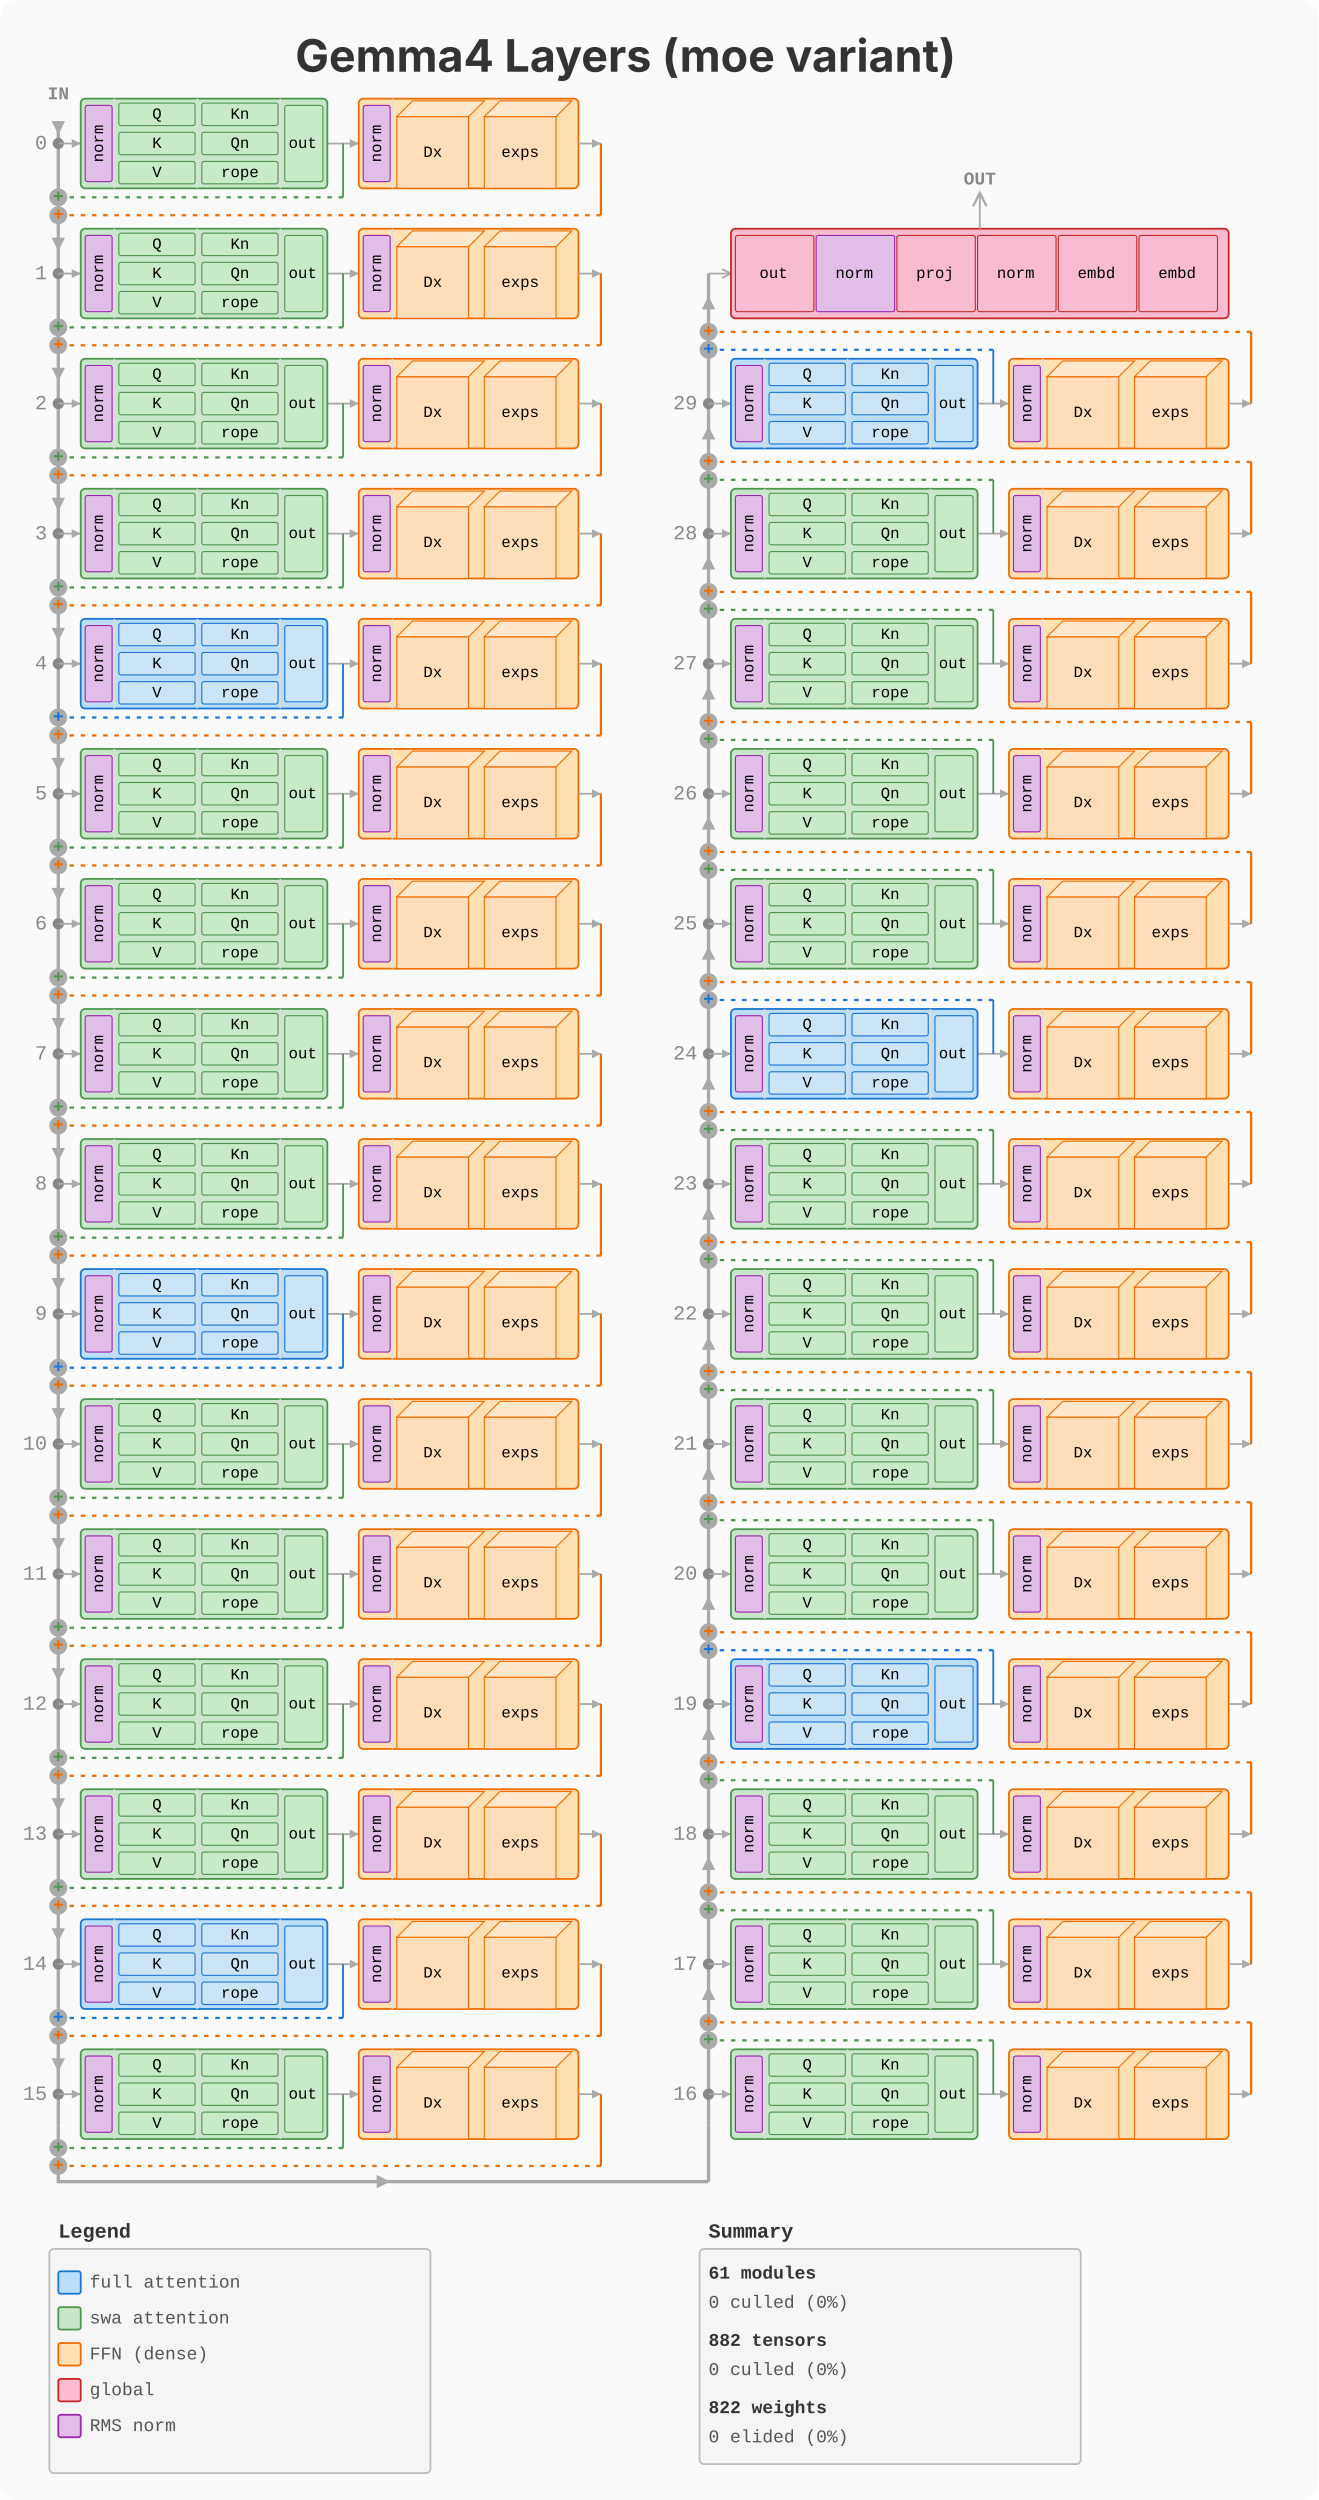
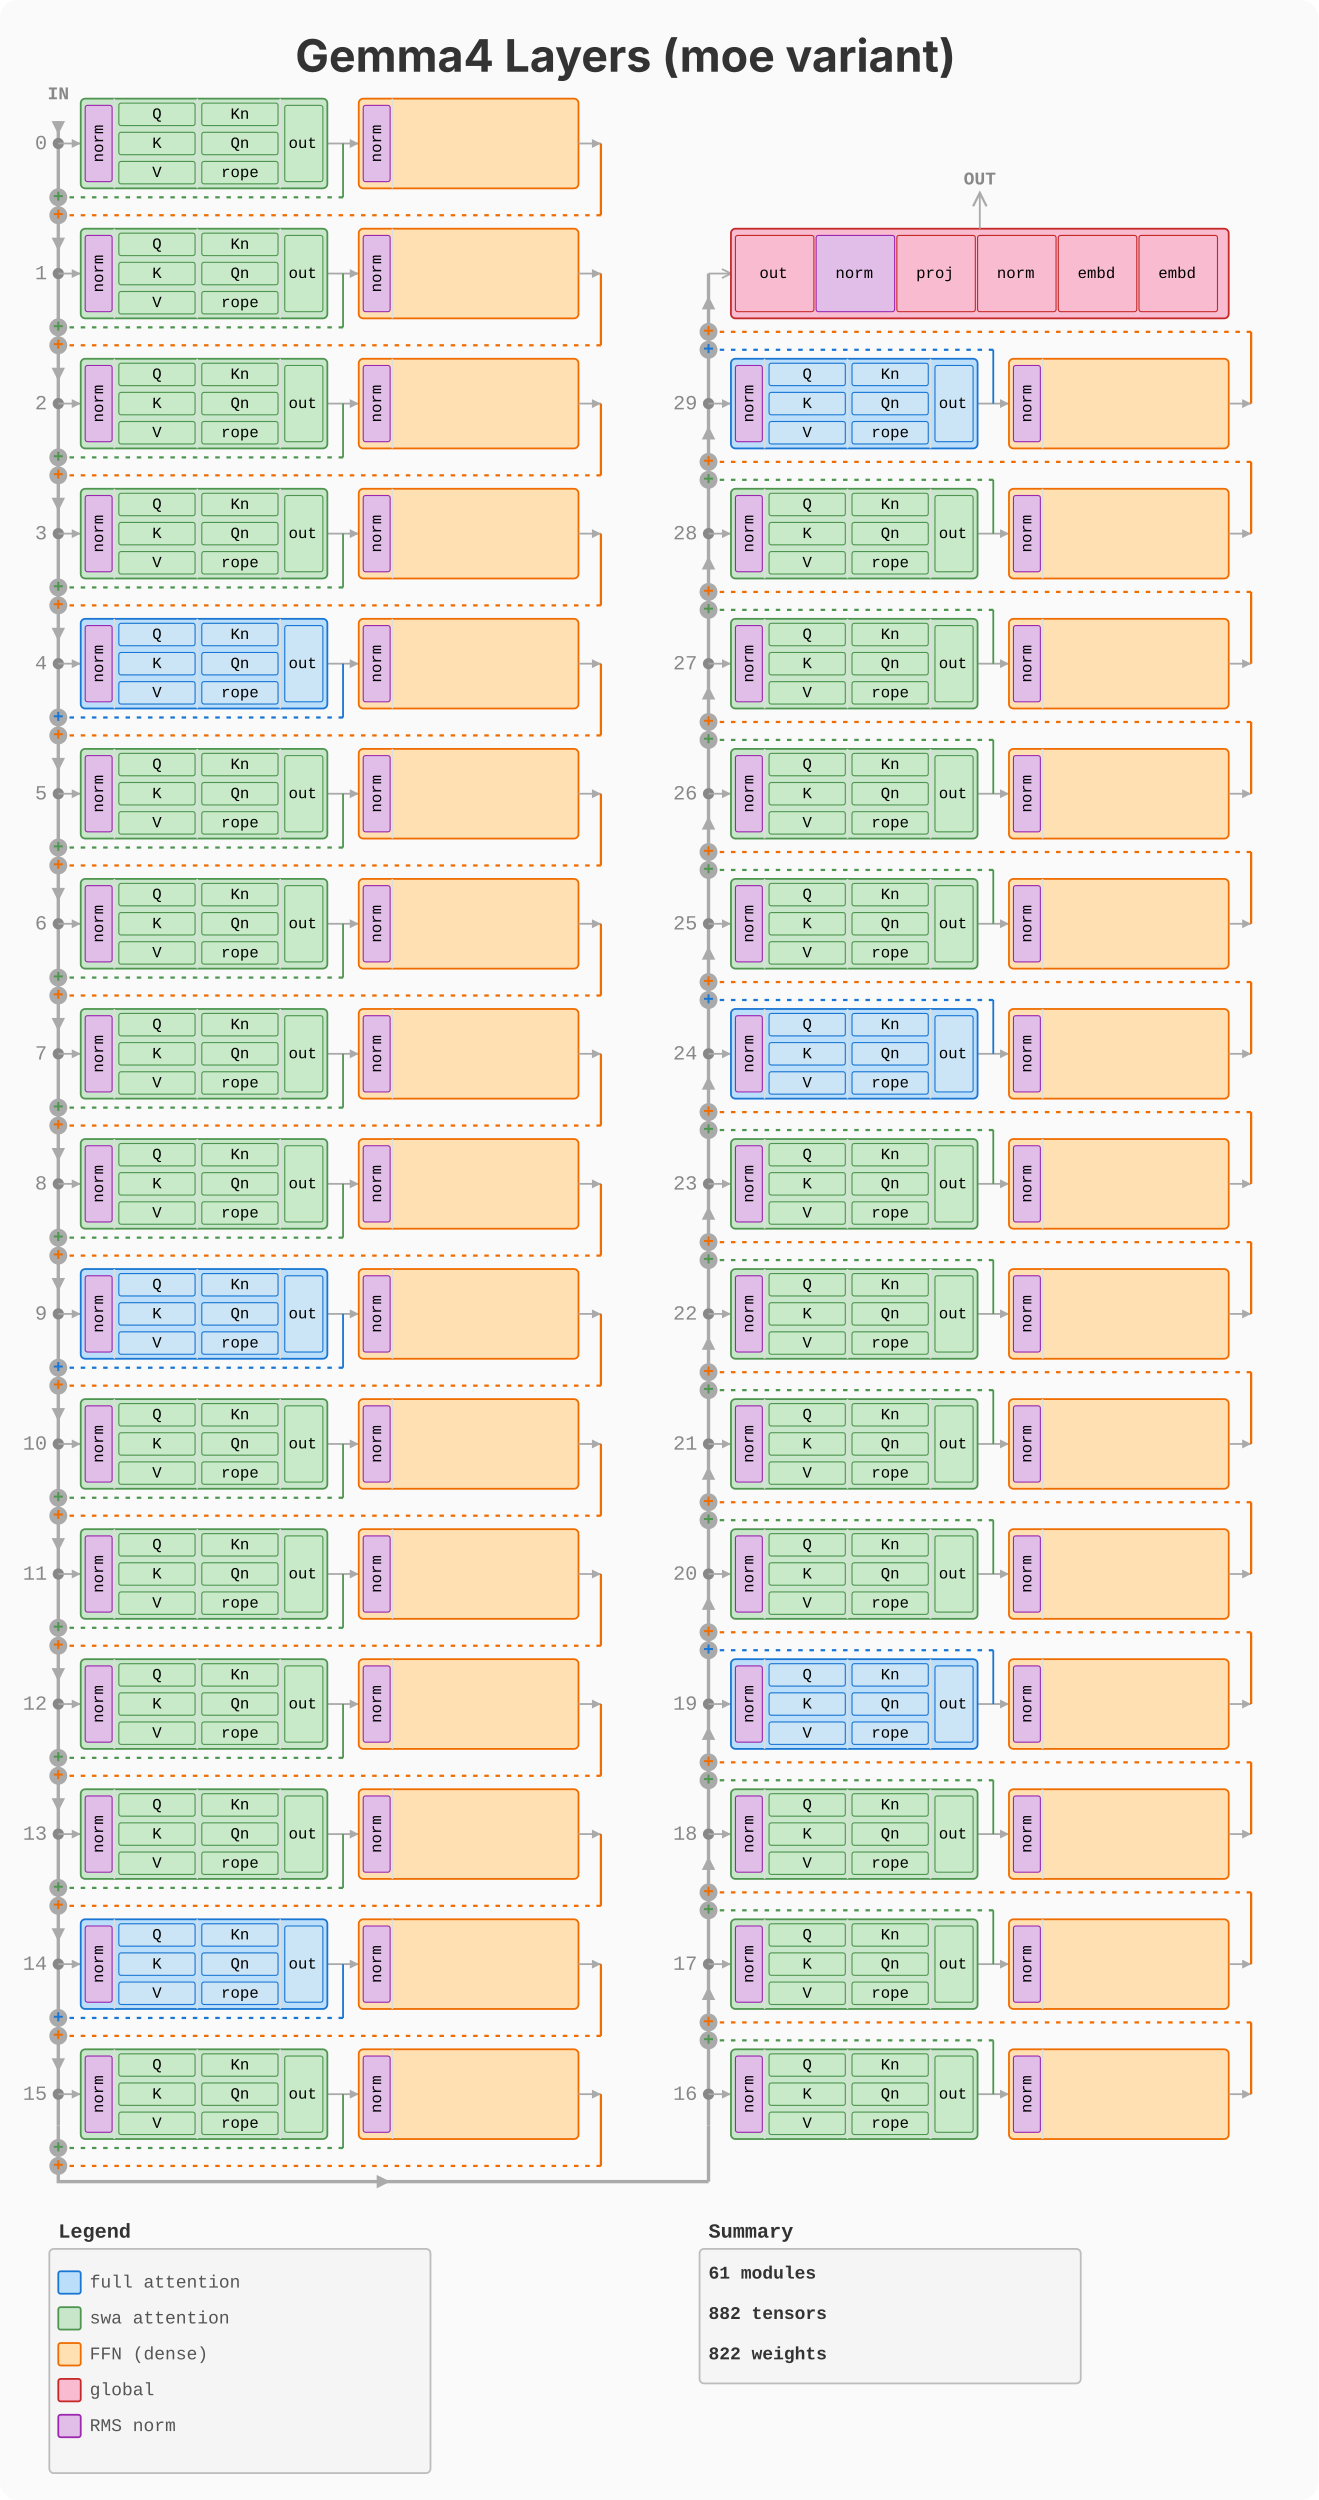
<svg xmlns="http://www.w3.org/2000/svg" viewBox="0 0 588 1115">
  <style>
  text { font-family: 'Courier New', monospace; }
  .title { font-size: 20px; font-weight: bold; fill: #333333; font-family: system-ui, -apple-system, sans-serif; }
  .hdr   { font-size: 9px; font-weight: bold; fill: #333333; text-anchor: middle; dominant-baseline: middle; }
  .lbl   { font-size: 9px; fill: #888888; text-anchor: end; dominant-baseline: middle; }
  .tlbl  { font-size: 7px; fill: #000000; text-anchor: middle; dominant-baseline: middle; }
  .io    { font-size: 8px; font-weight: bold; fill: #888888; text-anchor: middle; dominant-baseline: middle; }
  .gtxt  { font-size: 9px; text-anchor: middle; dominant-baseline: middle; }
  .ltxt  { font-size: 8px; fill: #555555; dominant-baseline: middle; }
  .shdr  { font-size: 8px; font-weight: bold; fill: #333333; dominant-baseline: middle; }
  .etxt  { font-size: 6px; fill: #999999; text-anchor: middle; dominant-baseline: hanging; }
</style>
  <defs>
    <linearGradient id="zm_full_attention" x1="0" y1="0" x2="0" y2="1">
      <stop offset="0%%" stop-color="#e3f2fd" />
      <stop offset="100%%" stop-color="#bbdefb" />
    </linearGradient>
    <linearGradient id="zm_swa" x1="0" y1="0" x2="0" y2="1">
      <stop offset="0%%" stop-color="#e8f5e9" />
      <stop offset="100%%" stop-color="#c8e6c9" />
    </linearGradient>
    <linearGradient id="zm_recurrent" x1="0" y1="0" x2="0" y2="1">
      <stop offset="0%%" stop-color="#e8f5e9" />
      <stop offset="100%%" stop-color="#c8e6c9" />
    </linearGradient>
    <linearGradient id="zm_ffn" x1="0" y1="0" x2="0" y2="1">
      <stop offset="0%%" stop-color="#fff3e0" />
      <stop offset="100%%" stop-color="#ffe0b2" />
    </linearGradient>
    <linearGradient id="zm_global" x1="0" y1="0" x2="0" y2="1">
      <stop offset="0%%" stop-color="#fce4ec" />
      <stop offset="100%%" stop-color="#f8bbd0" />
    </linearGradient>
    <symbol id="blk-full_attention" overflow="visible">
      <rect x="0" y="0" width="110" height="40" fill="url(#zm_full_attention)" stroke="#1976D2" stroke-width="0.8" rx="2" />
      <rect x="2" y="3" width="12" height="34" fill="#e1bee7" stroke="#9C27B0" stroke-width="0.5" rx="1" />
      <text class="tlbl" x="8" y="20" transform="rotate(-90,8,20)">norm</text>
      <line x1="15" y1="0" x2="15" y2="40" stroke="#DDDDDD" stroke-width="0.7" />
      <rect x="17" y="2" width="34" height="10" fill="#cce5f6" stroke="#1976D2" stroke-width="0.5" rx="1" />
      <text class="tlbl" x="34" y="7">Q</text>
      <rect x="17" y="15" width="34" height="10" fill="#cce5f6" stroke="#1976D2" stroke-width="0.5" rx="1" />
      <text class="tlbl" x="34" y="20">K</text>
      <rect x="17" y="28" width="34" height="10" fill="#cce5f6" stroke="#1976D2" stroke-width="0.5" rx="1" />
      <text class="tlbl" x="34" y="33">V</text>
      <line x1="52" y1="0" x2="52" y2="40" stroke="#DDDDDD" stroke-width="0.7" />
      <rect x="54" y="2" width="34" height="10" fill="#cce5f6" stroke="#1976D2" stroke-width="0.5" rx="1" />
      <text class="tlbl" x="71" y="7">Kn</text>
      <rect x="54" y="15" width="34" height="10" fill="#cce5f6" stroke="#1976D2" stroke-width="0.5" rx="1" />
      <text class="tlbl" x="71" y="20">Qn</text>
      <rect x="54" y="28" width="34" height="10" fill="#cce5f6" stroke="#1976D2" stroke-width="0.5" rx="1" />
      <text class="tlbl" x="71" y="33">rope</text>
      <line x1="89" y1="0" x2="89" y2="40" stroke="#DDDDDD" stroke-width="0.7" />
      <rect x="91" y="3" width="17" height="34" fill="#cce5f6" stroke="#1976D2" stroke-width="0.5" rx="1" />
      <text class="tlbl" x="99" y="20">out</text>
    </symbol>
    <symbol id="blk-full_attention-desc" overflow="visible">
      <use href="#blk-full_attention" />
      <line x1="117" y1="20" x2="117" y2="44" stroke="#1976D2" stroke-width="0.8" />
      <path d="M 117,44 L -10,44" fill="none" stroke="#1976D2" stroke-width="1.0" stroke-dasharray="2,3" />
      <circle cx="-10" cy="44" r="4" fill="#AAAAAA" />
      <text x="-10" y="44" text-anchor="middle" dominant-baseline="central" font-size="8" font-weight="bold" fill="#1976D2">+</text>
    </symbol>
    <symbol id="blk-full_attention-asc" overflow="visible">
      <use href="#blk-full_attention" />
      <line x1="117" y1="20" x2="117" y2="-4" stroke="#1976D2" stroke-width="0.8" />
      <path d="M 117,-4 L -10,-4" fill="none" stroke="#1976D2" stroke-width="1.0" stroke-dasharray="2,3" />
      <circle cx="-10" cy="-4" r="4" fill="#AAAAAA" />
      <text x="-10" y="-4" text-anchor="middle" dominant-baseline="central" font-size="8" font-weight="bold" fill="#1976D2">+</text>
    </symbol>
    <symbol id="blk-swa_attention" overflow="visible">
      <rect x="0" y="0" width="110" height="40" fill="url(#zm_swa)" stroke="#4E9650" stroke-width="0.8" rx="2" />
      <rect x="2" y="3" width="12" height="34" fill="#e1bee7" stroke="#9C27B0" stroke-width="0.5" rx="1" />
      <text class="tlbl" x="8" y="20" transform="rotate(-90,8,20)">norm</text>
      <line x1="15" y1="0" x2="15" y2="40" stroke="#DDDDDD" stroke-width="0.7" />
      <rect x="17" y="2" width="34" height="10" fill="#c8eac8" stroke="#4E9650" stroke-width="0.5" rx="1" />
      <text class="tlbl" x="34" y="7">Q</text>
      <rect x="17" y="15" width="34" height="10" fill="#c8eac8" stroke="#4E9650" stroke-width="0.5" rx="1" />
      <text class="tlbl" x="34" y="20">K</text>
      <rect x="17" y="28" width="34" height="10" fill="#c8eac8" stroke="#4E9650" stroke-width="0.5" rx="1" />
      <text class="tlbl" x="34" y="33">V</text>
      <line x1="52" y1="0" x2="52" y2="40" stroke="#DDDDDD" stroke-width="0.7" />
      <rect x="54" y="2" width="34" height="10" fill="#c8eac8" stroke="#4E9650" stroke-width="0.5" rx="1" />
      <text class="tlbl" x="71" y="7">Kn</text>
      <rect x="54" y="15" width="34" height="10" fill="#c8eac8" stroke="#4E9650" stroke-width="0.5" rx="1" />
      <text class="tlbl" x="71" y="20">Qn</text>
      <rect x="54" y="28" width="34" height="10" fill="#c8eac8" stroke="#4E9650" stroke-width="0.5" rx="1" />
      <text class="tlbl" x="71" y="33">rope</text>
      <line x1="89" y1="0" x2="89" y2="40" stroke="#DDDDDD" stroke-width="0.7" />
      <rect x="91" y="3" width="17" height="34" fill="#c8eac8" stroke="#4E9650" stroke-width="0.5" rx="1" />
      <text class="tlbl" x="99" y="20">out</text>
    </symbol>
    <symbol id="blk-swa_attention-desc" overflow="visible">
      <use href="#blk-swa_attention" />
      <line x1="117" y1="20" x2="117" y2="44" stroke="#4E9650" stroke-width="0.8" />
      <path d="M 117,44 L -10,44" fill="none" stroke="#4E9650" stroke-width="1.0" stroke-dasharray="2,3" />
      <circle cx="-10" cy="44" r="4" fill="#AAAAAA" />
      <text x="-10" y="44" text-anchor="middle" dominant-baseline="central" font-size="8" font-weight="bold" fill="#4E9650">+</text>
    </symbol>
    <symbol id="blk-swa_attention-asc" overflow="visible">
      <use href="#blk-swa_attention" />
      <line x1="117" y1="20" x2="117" y2="-4" stroke="#4E9650" stroke-width="0.8" />
      <path d="M 117,-4 L -10,-4" fill="none" stroke="#4E9650" stroke-width="1.0" stroke-dasharray="2,3" />
      <circle cx="-10" cy="-4" r="4" fill="#AAAAAA" />
      <text x="-10" y="-4" text-anchor="middle" dominant-baseline="central" font-size="8" font-weight="bold" fill="#4E9650">+</text>
    </symbol>
    <symbol id="ffn-moe" overflow="visible">
      <rect x="0" y="0" width="98" height="40" fill="url(#zm_ffn)" stroke="#EF6C00" stroke-width="0.8" rx="2" />
      <rect x="2" y="3" width="12" height="34" fill="#e1bee7" stroke="#9C27B0" stroke-width="0.5" rx="1" />
      <text class="tlbl" x="8" y="20" transform="rotate(-90,8,20)">norm</text>
      <line x1="15" y1="0" x2="15" y2="40" stroke="#DDDDDD" stroke-width="0.7" />
-       <rect x="17" y="8" width="32" height="32" fill="#ffddb8" stroke="#EF6C00" stroke-width="0.5" />
-       <polygon points="17,8 24,1 56,1 49,8" fill="#ffe8cc" stroke="#EF6C00" stroke-width="0.5" />
-       <text class="tlbl" x="33" y="24">Dx</text>
-       <rect x="56" y="8" width="32" height="32" fill="#ffddb8" stroke="#EF6C00" stroke-width="0.5" />
-       <polygon points="56,8 63,1 95,1 88,8" fill="#ffe8cc" stroke="#EF6C00" stroke-width="0.5" />
-       <text class="tlbl" x="72" y="24">exps</text>
      <line x1="98" y1="20" x2="108" y2="20" stroke="#AAAAAA" stroke-width="0.8" />
      <polygon points="104,18 108,20 104,22" fill="#AAAAAA" />
    </symbol>
    <symbol id="ffn-moe-desc" overflow="visible">
      <use href="#ffn-moe" />
      <line x1="108" y1="20" x2="108" y2="52" stroke="#EF6C00" stroke-width="1.0" />
      <path d="M 108,52 L -134,52" fill="none" stroke="#EF6C00" stroke-width="1.0" stroke-dasharray="2,3" />
      <circle cx="-134" cy="52" r="4" fill="#AAAAAA" />
      <text x="-134" y="52" text-anchor="middle" dominant-baseline="central" font-size="8" font-weight="bold" fill="#EF6C00">+</text>
    </symbol>
    <symbol id="ffn-moe-asc" overflow="visible">
      <use href="#ffn-moe" />
      <line x1="108" y1="20" x2="108" y2="-12" stroke="#EF6C00" stroke-width="1.0" />
      <path d="M 108,-12 L -134,-12" fill="none" stroke="#EF6C00" stroke-width="1.0" stroke-dasharray="2,3" />
      <circle cx="-134" cy="-12" r="4" fill="#AAAAAA" />
      <text x="-134" y="-12" text-anchor="middle" dominant-baseline="central" font-size="8" font-weight="bold" fill="#EF6C00">+</text>
    </symbol>
    <symbol id="row-chrome" overflow="visible">
      <circle cx="26" cy="0" r="2.5" fill="#888888" />
      <line x1="26" y1="0" x2="36" y2="0" stroke="#AAAAAA" stroke-width="0.8" />
      <polygon points="32,-2 36,0 32,2" fill="#AAAAAA" />
      <line x1="146" y1="0" x2="160" y2="0" stroke="#AAAAAA" stroke-width="0.8" />
      <polygon points="156,-2 160,0 156,2" fill="#AAAAAA" />
    </symbol>
    <symbol id="global-row" overflow="visible">
      <line x1="26" y1="0" x2="36" y2="0" stroke="#AAAAAA" stroke-width="0.8" />
      <polyline points="32,-2 36,0 32,2" fill="none" stroke="#AAAAAA" stroke-width="0.8" />
      <rect x="36" y="-20" width="222" height="40" fill="url(#zm_global)" stroke="#C62828" stroke-width="0.8" rx="2" />
      <rect x="38" y="-17" width="35" height="34" fill="#f8bbd0" stroke="#C62828" stroke-width="0.5" rx="1" />
      <text class="tlbl" x="55" y="0">out</text>
      <rect x="74" y="-17" width="35" height="34" fill="#e1bee7" stroke="#9C27B0" stroke-width="0.5" rx="1" />
      <text class="tlbl" x="91" y="0">norm</text>
      <rect x="110" y="-17" width="35" height="34" fill="#f8bbd0" stroke="#C62828" stroke-width="0.5" rx="1" />
      <text class="tlbl" x="127" y="0">proj</text>
      <rect x="146" y="-17" width="35" height="34" fill="#f8bbd0" stroke="#C62828" stroke-width="0.5" rx="1" />
      <text class="tlbl" x="163" y="0">norm</text>
      <rect x="182" y="-17" width="35" height="34" fill="#f8bbd0" stroke="#C62828" stroke-width="0.5" rx="1" />
      <text class="tlbl" x="199" y="0">embd</text>
      <rect x="218" y="-17" width="35" height="34" fill="#f8bbd0" stroke="#C62828" stroke-width="0.5" rx="1" />
      <text class="tlbl" x="235" y="0">embd</text>
      <line x1="147" y1="-20" x2="147" y2="-36" stroke="#AAAAAA" stroke-width="0.8" />
      <polyline points="144,-30 147,-36 150,-30" fill="none" stroke="#AAAAAA" stroke-width="1" />
      <text class="io" x="147" y="-42">OUT</text>
    </symbol>
    <symbol id="legend" overflow="visible">
      <text style="font-size:9px;font-weight:bold;fill:#333333;font-family:'Courier New',monospace" x="4" y="-5">Legend</text>
      <rect width="170" height="100" fill="#f5f5f5" stroke="#bdbdbd" stroke-width="0.8" rx="2" />
      <rect x="4" y="10" width="10" height="10" fill="url(#zm_full_attention)" stroke="#1976D2" stroke-width="0.8" rx="1" />
      <text class="ltxt" x="18" y="15">full attention</text>
      <rect x="4" y="26" width="10" height="10" fill="url(#zm_swa)" stroke="#4E9650" stroke-width="0.8" rx="1" />
      <text class="ltxt" x="18" y="31">swa attention</text>
      <rect x="4" y="42" width="10" height="10" fill="url(#zm_ffn)" stroke="#EF6C00" stroke-width="0.8" rx="1" />
      <text class="ltxt" x="18" y="47">FFN (dense)</text>
      <rect x="4" y="58" width="10" height="10" fill="url(#zm_global)" stroke="#C62828" stroke-width="0.8" rx="1" />
      <text class="ltxt" x="18" y="63">global</text>
      <rect x="4" y="74" width="10" height="10" fill="#e1bee7" stroke="#9C27B0" stroke-width="0.8" rx="1" />
      <text class="ltxt" x="18" y="79">RMS norm</text>
    </symbol>
    <symbol id="summary" overflow="visible">
      <text style="font-size:9px;font-weight:bold;fill:#333333;font-family:'Courier New',monospace" x="4" y="-5">Summary</text>
-       <rect width="170" height="96" fill="#f5f5f5" stroke="#bdbdbd" stroke-width="0.8" rx="2" />
+       <rect width="170" height="60" fill="#f5f5f5" stroke="#bdbdbd" stroke-width="0.8" rx="2" />
      <text class="shdr" x="4" y="11">61 modules</text>
-       <text class="ltxt" x="4" y="24">  0 culled (0%)</text>
-       <text class="shdr" x="4" y="41">882 tensors</text>
-       <text class="ltxt" x="4" y="54">  0 culled (0%)</text>
-       <text class="shdr" x="4" y="71">822 weights</text>
-       <text class="ltxt" x="4" y="84">  0 elided (0%)</text>
+       <text class="shdr" x="4" y="29">882 tensors</text>
+       <text class="shdr" x="4" y="47">822 weights</text>
    </symbol>
  </defs>
  <rect width="588" height="1115" fill="#fafafa" rx="8" />
  <text class="title" x="279" y="32" text-anchor="middle">Gemma4 Layers (moe variant)</text>
  <line x1="26" y1="54" x2="26" y2="948" stroke="#AAAAAA" stroke-width="1.5" />
  <text class="io" x="26" y="42">IN</text>
  <polygon points="23,54 26,60 29,54" fill="#AAAAAA" />
  <path d="M 26,948 L 26,973 L 316,973" fill="none" stroke="#AAAAAA" stroke-width="1.5" />
  <polygon points="168,970 174,973 168,976" fill="#AAAAAA" />
  <line x1="316" y1="973" x2="316" y2="948" stroke="#AAAAAA" stroke-width="1.5" />
  <line x1="316" y1="948" x2="316" y2="122" stroke="#AAAAAA" stroke-width="1.5" />
  <use href="#row-chrome" transform="translate(0,64)" />
  <text class="lbl" x="21" y="64">0</text>
  <use href="#blk-swa_attention-desc" transform="translate(36,44)" />
  <use href="#ffn-moe-desc" transform="translate(160,44)" />
  <polygon points="23,106 26,112 29,106" fill="#AAAAAA" />
  <use href="#row-chrome" transform="translate(0,122)" />
  <text class="lbl" x="21" y="122">1</text>
  <use href="#blk-swa_attention-desc" transform="translate(36,102)" />
  <use href="#ffn-moe-desc" transform="translate(160,102)" />
  <polygon points="23,164 26,170 29,164" fill="#AAAAAA" />
  <use href="#row-chrome" transform="translate(0,180)" />
  <text class="lbl" x="21" y="180">2</text>
  <use href="#blk-swa_attention-desc" transform="translate(36,160)" />
  <use href="#ffn-moe-desc" transform="translate(160,160)" />
  <polygon points="23,222 26,228 29,222" fill="#AAAAAA" />
  <use href="#row-chrome" transform="translate(0,238)" />
  <text class="lbl" x="21" y="238">3</text>
  <use href="#blk-swa_attention-desc" transform="translate(36,218)" />
  <use href="#ffn-moe-desc" transform="translate(160,218)" />
  <polygon points="23,280 26,286 29,280" fill="#AAAAAA" />
  <use href="#row-chrome" transform="translate(0,296)" />
  <text class="lbl" x="21" y="296">4</text>
  <use href="#blk-full_attention-desc" transform="translate(36,276)" />
  <use href="#ffn-moe-desc" transform="translate(160,276)" />
  <polygon points="23,338 26,344 29,338" fill="#AAAAAA" />
  <use href="#row-chrome" transform="translate(0,354)" />
  <text class="lbl" x="21" y="354">5</text>
  <use href="#blk-swa_attention-desc" transform="translate(36,334)" />
  <use href="#ffn-moe-desc" transform="translate(160,334)" />
  <polygon points="23,396 26,402 29,396" fill="#AAAAAA" />
  <use href="#row-chrome" transform="translate(0,412)" />
  <text class="lbl" x="21" y="412">6</text>
  <use href="#blk-swa_attention-desc" transform="translate(36,392)" />
  <use href="#ffn-moe-desc" transform="translate(160,392)" />
  <polygon points="23,454 26,460 29,454" fill="#AAAAAA" />
  <use href="#row-chrome" transform="translate(0,470)" />
  <text class="lbl" x="21" y="470">7</text>
  <use href="#blk-swa_attention-desc" transform="translate(36,450)" />
  <use href="#ffn-moe-desc" transform="translate(160,450)" />
  <polygon points="23,512 26,518 29,512" fill="#AAAAAA" />
  <use href="#row-chrome" transform="translate(0,528)" />
  <text class="lbl" x="21" y="528">8</text>
  <use href="#blk-swa_attention-desc" transform="translate(36,508)" />
  <use href="#ffn-moe-desc" transform="translate(160,508)" />
  <polygon points="23,570 26,576 29,570" fill="#AAAAAA" />
  <use href="#row-chrome" transform="translate(0,586)" />
  <text class="lbl" x="21" y="586">9</text>
  <use href="#blk-full_attention-desc" transform="translate(36,566)" />
  <use href="#ffn-moe-desc" transform="translate(160,566)" />
  <polygon points="23,628 26,634 29,628" fill="#AAAAAA" />
  <use href="#row-chrome" transform="translate(0,644)" />
  <text class="lbl" x="21" y="644">10</text>
  <use href="#blk-swa_attention-desc" transform="translate(36,624)" />
  <use href="#ffn-moe-desc" transform="translate(160,624)" />
  <polygon points="23,686 26,692 29,686" fill="#AAAAAA" />
  <use href="#row-chrome" transform="translate(0,702)" />
  <text class="lbl" x="21" y="702">11</text>
  <use href="#blk-swa_attention-desc" transform="translate(36,682)" />
  <use href="#ffn-moe-desc" transform="translate(160,682)" />
  <polygon points="23,744 26,750 29,744" fill="#AAAAAA" />
  <use href="#row-chrome" transform="translate(0,760)" />
  <text class="lbl" x="21" y="760">12</text>
  <use href="#blk-swa_attention-desc" transform="translate(36,740)" />
  <use href="#ffn-moe-desc" transform="translate(160,740)" />
  <polygon points="23,802 26,808 29,802" fill="#AAAAAA" />
  <use href="#row-chrome" transform="translate(0,818)" />
  <text class="lbl" x="21" y="818">13</text>
  <use href="#blk-swa_attention-desc" transform="translate(36,798)" />
  <use href="#ffn-moe-desc" transform="translate(160,798)" />
  <polygon points="23,860 26,866 29,860" fill="#AAAAAA" />
  <use href="#row-chrome" transform="translate(0,876)" />
  <text class="lbl" x="21" y="876">14</text>
  <use href="#blk-full_attention-desc" transform="translate(36,856)" />
  <use href="#ffn-moe-desc" transform="translate(160,856)" />
  <polygon points="23,918 26,924 29,918" fill="#AAAAAA" />
  <use href="#row-chrome" transform="translate(0,934)" />
  <text class="lbl" x="21" y="934">15</text>
  <use href="#blk-swa_attention-desc" transform="translate(36,914)" />
  <use href="#ffn-moe-desc" transform="translate(160,914)" />
  <use href="#row-chrome" transform="translate(290,934)" />
  <text class="lbl" x="311" y="934">16</text>
  <use href="#blk-swa_attention-asc" transform="translate(326,914)" />
  <use href="#ffn-moe-asc" transform="translate(450,914)" />
  <polygon points="313,892 316,886 319,892" fill="#AAAAAA" />
  <use href="#row-chrome" transform="translate(290,876)" />
  <text class="lbl" x="311" y="876">17</text>
  <use href="#blk-swa_attention-asc" transform="translate(326,856)" />
  <use href="#ffn-moe-asc" transform="translate(450,856)" />
  <polygon points="313,834 316,828 319,834" fill="#AAAAAA" />
  <use href="#row-chrome" transform="translate(290,818)" />
  <text class="lbl" x="311" y="818">18</text>
  <use href="#blk-swa_attention-asc" transform="translate(326,798)" />
  <use href="#ffn-moe-asc" transform="translate(450,798)" />
  <polygon points="313,776 316,770 319,776" fill="#AAAAAA" />
  <use href="#row-chrome" transform="translate(290,760)" />
  <text class="lbl" x="311" y="760">19</text>
  <use href="#blk-full_attention-asc" transform="translate(326,740)" />
  <use href="#ffn-moe-asc" transform="translate(450,740)" />
  <polygon points="313,718 316,712 319,718" fill="#AAAAAA" />
  <use href="#row-chrome" transform="translate(290,702)" />
  <text class="lbl" x="311" y="702">20</text>
  <use href="#blk-swa_attention-asc" transform="translate(326,682)" />
  <use href="#ffn-moe-asc" transform="translate(450,682)" />
  <polygon points="313,660 316,654 319,660" fill="#AAAAAA" />
  <use href="#row-chrome" transform="translate(290,644)" />
  <text class="lbl" x="311" y="644">21</text>
  <use href="#blk-swa_attention-asc" transform="translate(326,624)" />
  <use href="#ffn-moe-asc" transform="translate(450,624)" />
  <polygon points="313,602 316,596 319,602" fill="#AAAAAA" />
  <use href="#row-chrome" transform="translate(290,586)" />
  <text class="lbl" x="311" y="586">22</text>
  <use href="#blk-swa_attention-asc" transform="translate(326,566)" />
  <use href="#ffn-moe-asc" transform="translate(450,566)" />
  <polygon points="313,544 316,538 319,544" fill="#AAAAAA" />
  <use href="#row-chrome" transform="translate(290,528)" />
  <text class="lbl" x="311" y="528">23</text>
  <use href="#blk-swa_attention-asc" transform="translate(326,508)" />
  <use href="#ffn-moe-asc" transform="translate(450,508)" />
  <polygon points="313,486 316,480 319,486" fill="#AAAAAA" />
  <use href="#row-chrome" transform="translate(290,470)" />
  <text class="lbl" x="311" y="470">24</text>
  <use href="#blk-full_attention-asc" transform="translate(326,450)" />
  <use href="#ffn-moe-asc" transform="translate(450,450)" />
  <polygon points="313,428 316,422 319,428" fill="#AAAAAA" />
  <use href="#row-chrome" transform="translate(290,412)" />
  <text class="lbl" x="311" y="412">25</text>
  <use href="#blk-swa_attention-asc" transform="translate(326,392)" />
  <use href="#ffn-moe-asc" transform="translate(450,392)" />
  <polygon points="313,370 316,364 319,370" fill="#AAAAAA" />
  <use href="#row-chrome" transform="translate(290,354)" />
  <text class="lbl" x="311" y="354">26</text>
  <use href="#blk-swa_attention-asc" transform="translate(326,334)" />
  <use href="#ffn-moe-asc" transform="translate(450,334)" />
  <polygon points="313,312 316,306 319,312" fill="#AAAAAA" />
  <use href="#row-chrome" transform="translate(290,296)" />
  <text class="lbl" x="311" y="296">27</text>
  <use href="#blk-swa_attention-asc" transform="translate(326,276)" />
  <use href="#ffn-moe-asc" transform="translate(450,276)" />
  <polygon points="313,254 316,248 319,254" fill="#AAAAAA" />
  <use href="#row-chrome" transform="translate(290,238)" />
  <text class="lbl" x="311" y="238">28</text>
  <use href="#blk-swa_attention-asc" transform="translate(326,218)" />
  <use href="#ffn-moe-asc" transform="translate(450,218)" />
  <polygon points="313,196 316,190 319,196" fill="#AAAAAA" />
  <use href="#row-chrome" transform="translate(290,180)" />
  <text class="lbl" x="311" y="180">29</text>
  <use href="#blk-full_attention-asc" transform="translate(326,160)" />
  <use href="#ffn-moe-asc" transform="translate(450,160)" />
  <polygon points="313,138 316,132 319,138" fill="#AAAAAA" />
  <use href="#global-row" transform="translate(290,122)" />
  <use href="#legend" transform="translate(22,1003)" />
  <use href="#summary" transform="translate(312,1003)" />
</svg>
